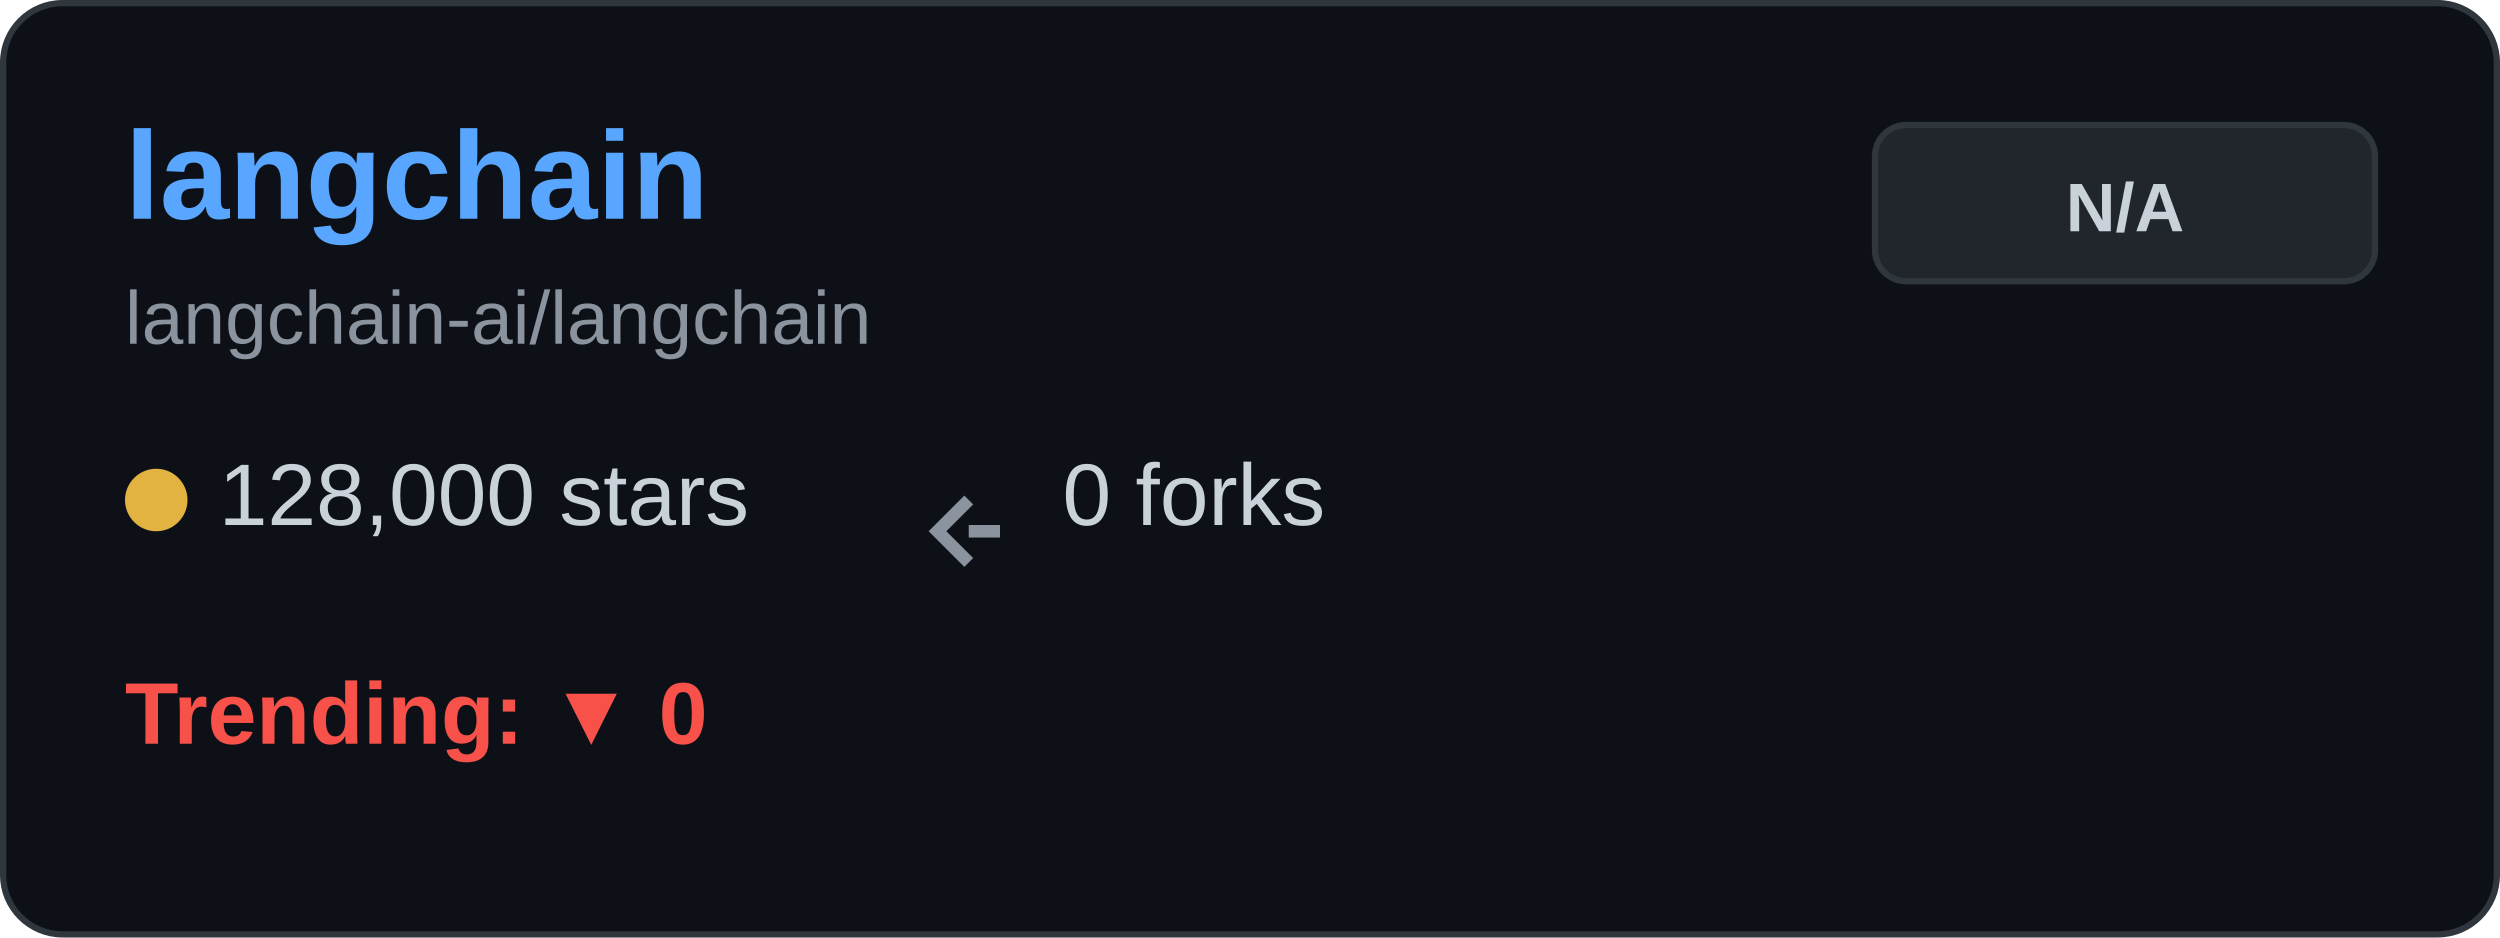
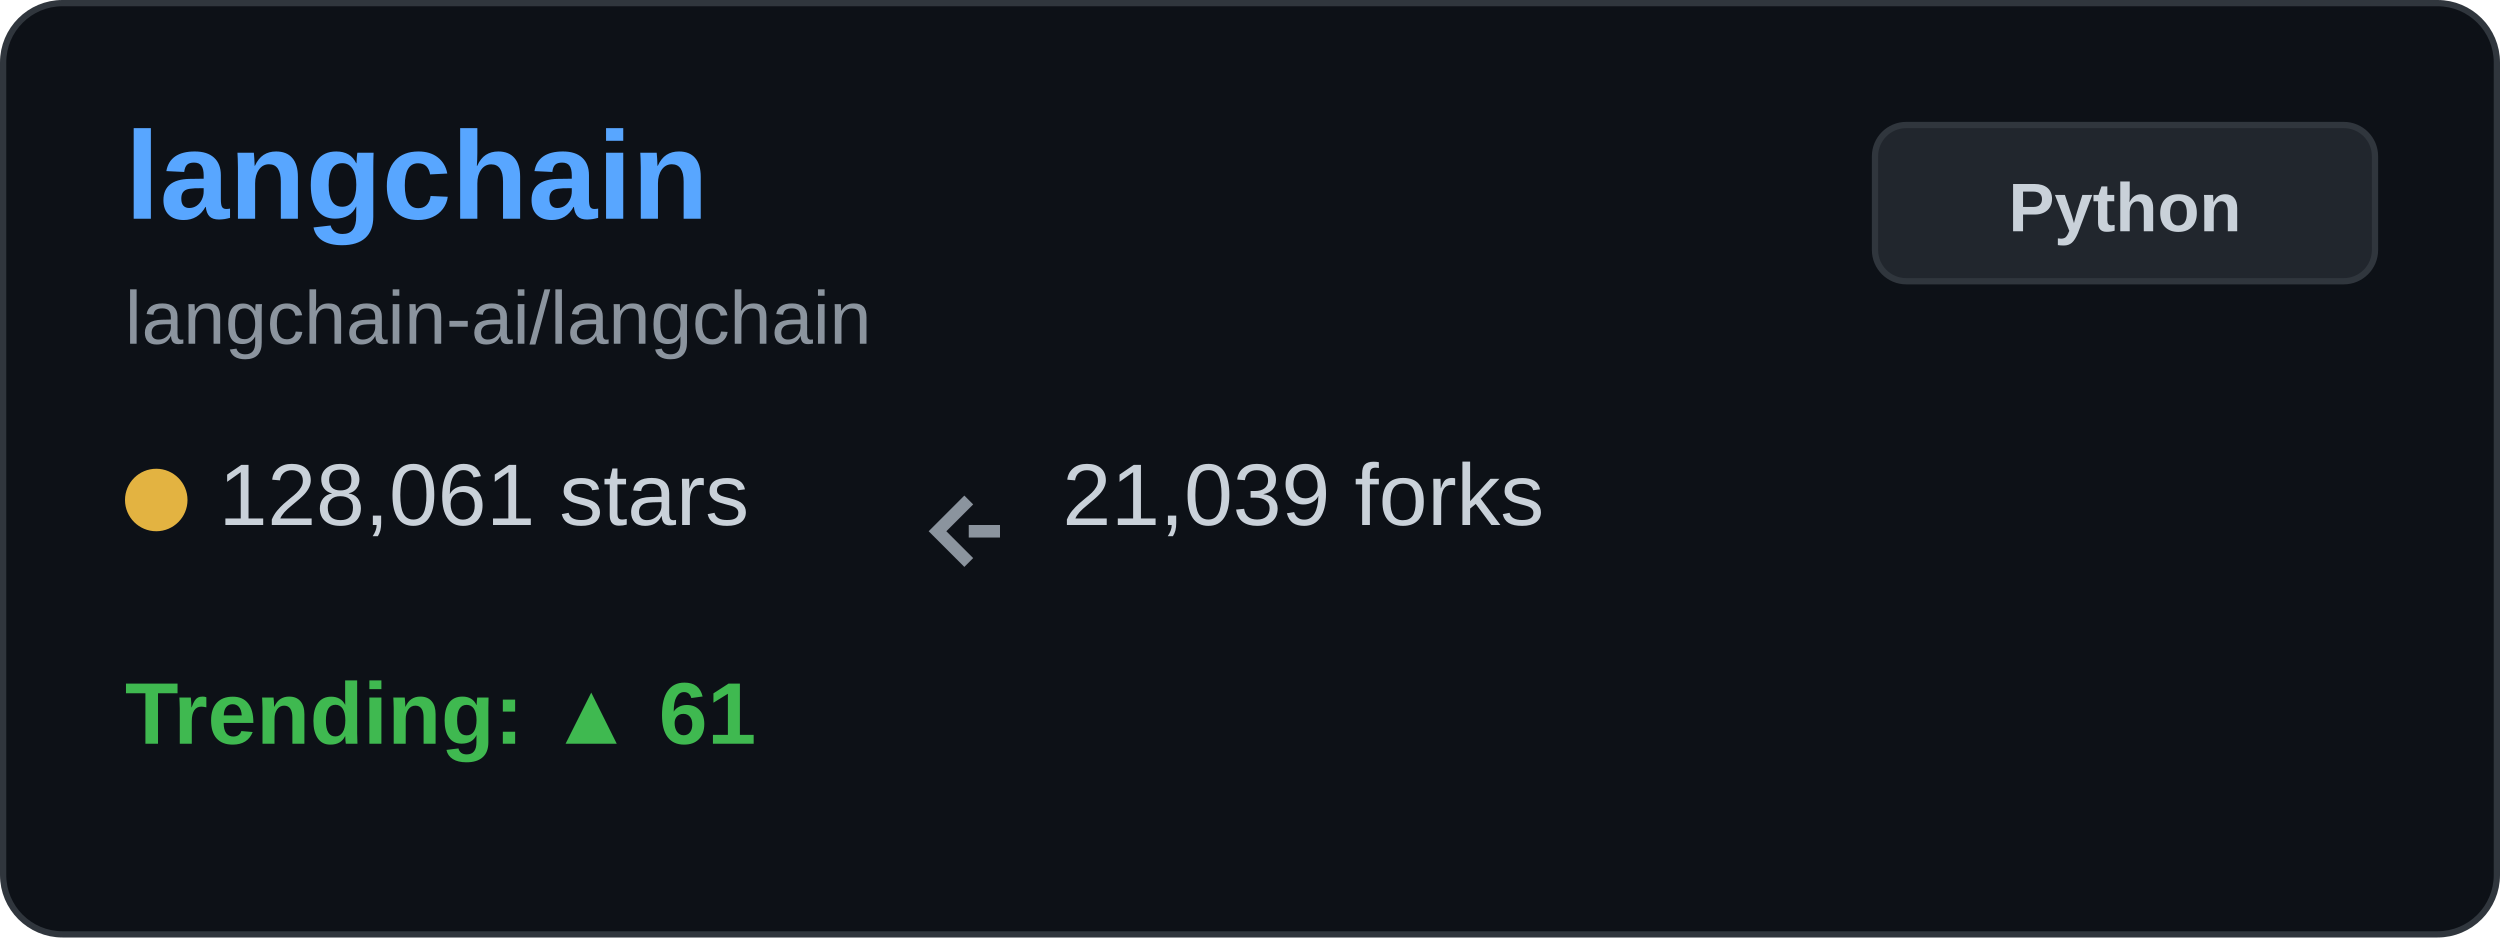
<svg xmlns="http://www.w3.org/2000/svg" width="400" height="150" viewBox="0 0 400 150" fill="none">
  <rect x="0.5" y="0.5" width="399" height="149" rx="9.5" fill="#0d1117" stroke="#30363d" />
  <text x="20" y="35" font-family="Arial, sans-serif" font-size="20" font-weight="bold" fill="#58a6ff">langchain</text>
  <text x="20" y="55" font-family="Arial, sans-serif" font-size="12" fill="#8b949e">langchain-ai/langchain</text>
  <g transform="translate(20, 80)">
    <circle cx="5" cy="0" r="5" fill="#e3b341" />
-     <text x="15" y="4" font-family="Arial, sans-serif" font-size="14" fill="#c9d1d9">128,000 stars</text>
+     <text x="15" y="4" font-family="Arial, sans-serif" font-size="14" fill="#c9d1d9">128,061 stars</text>
  </g>
  <g transform="translate(150, 80)">
    <path d="M5 0 L0 5 L5 10 M5 5 L10 5" stroke="#8b949e" stroke-width="2" fill="none" />
-     <text x="20" y="4" font-family="Arial, sans-serif" font-size="14" fill="#c9d1d9">0 forks</text>
+     <text x="20" y="4" font-family="Arial, sans-serif" font-size="14" fill="#c9d1d9">21,039 forks</text>
  </g>
  <g transform="translate(20, 115)">
-     <text x="0" y="4" font-family="Arial, sans-serif" font-size="14" font-weight="bold" fill="#f85149">Trending: ▼ 0</text>
+     <text x="0" y="4" font-family="Arial, sans-serif" font-size="14" font-weight="bold" fill="#3fb950">Trending: ▲ 61</text>
  </g>
  <rect x="300" y="20" width="80" height="25" rx="5" fill="#21262d" stroke="#30363d" />
-   <text x="340" y="37" font-family="Arial, sans-serif" font-size="11" font-weight="bold" fill="#c9d1d9" text-anchor="middle">N/A</text>
+   <text x="340" y="37" font-family="Arial, sans-serif" font-size="11" font-weight="bold" fill="#c9d1d9" text-anchor="middle">Python</text>
</svg>
